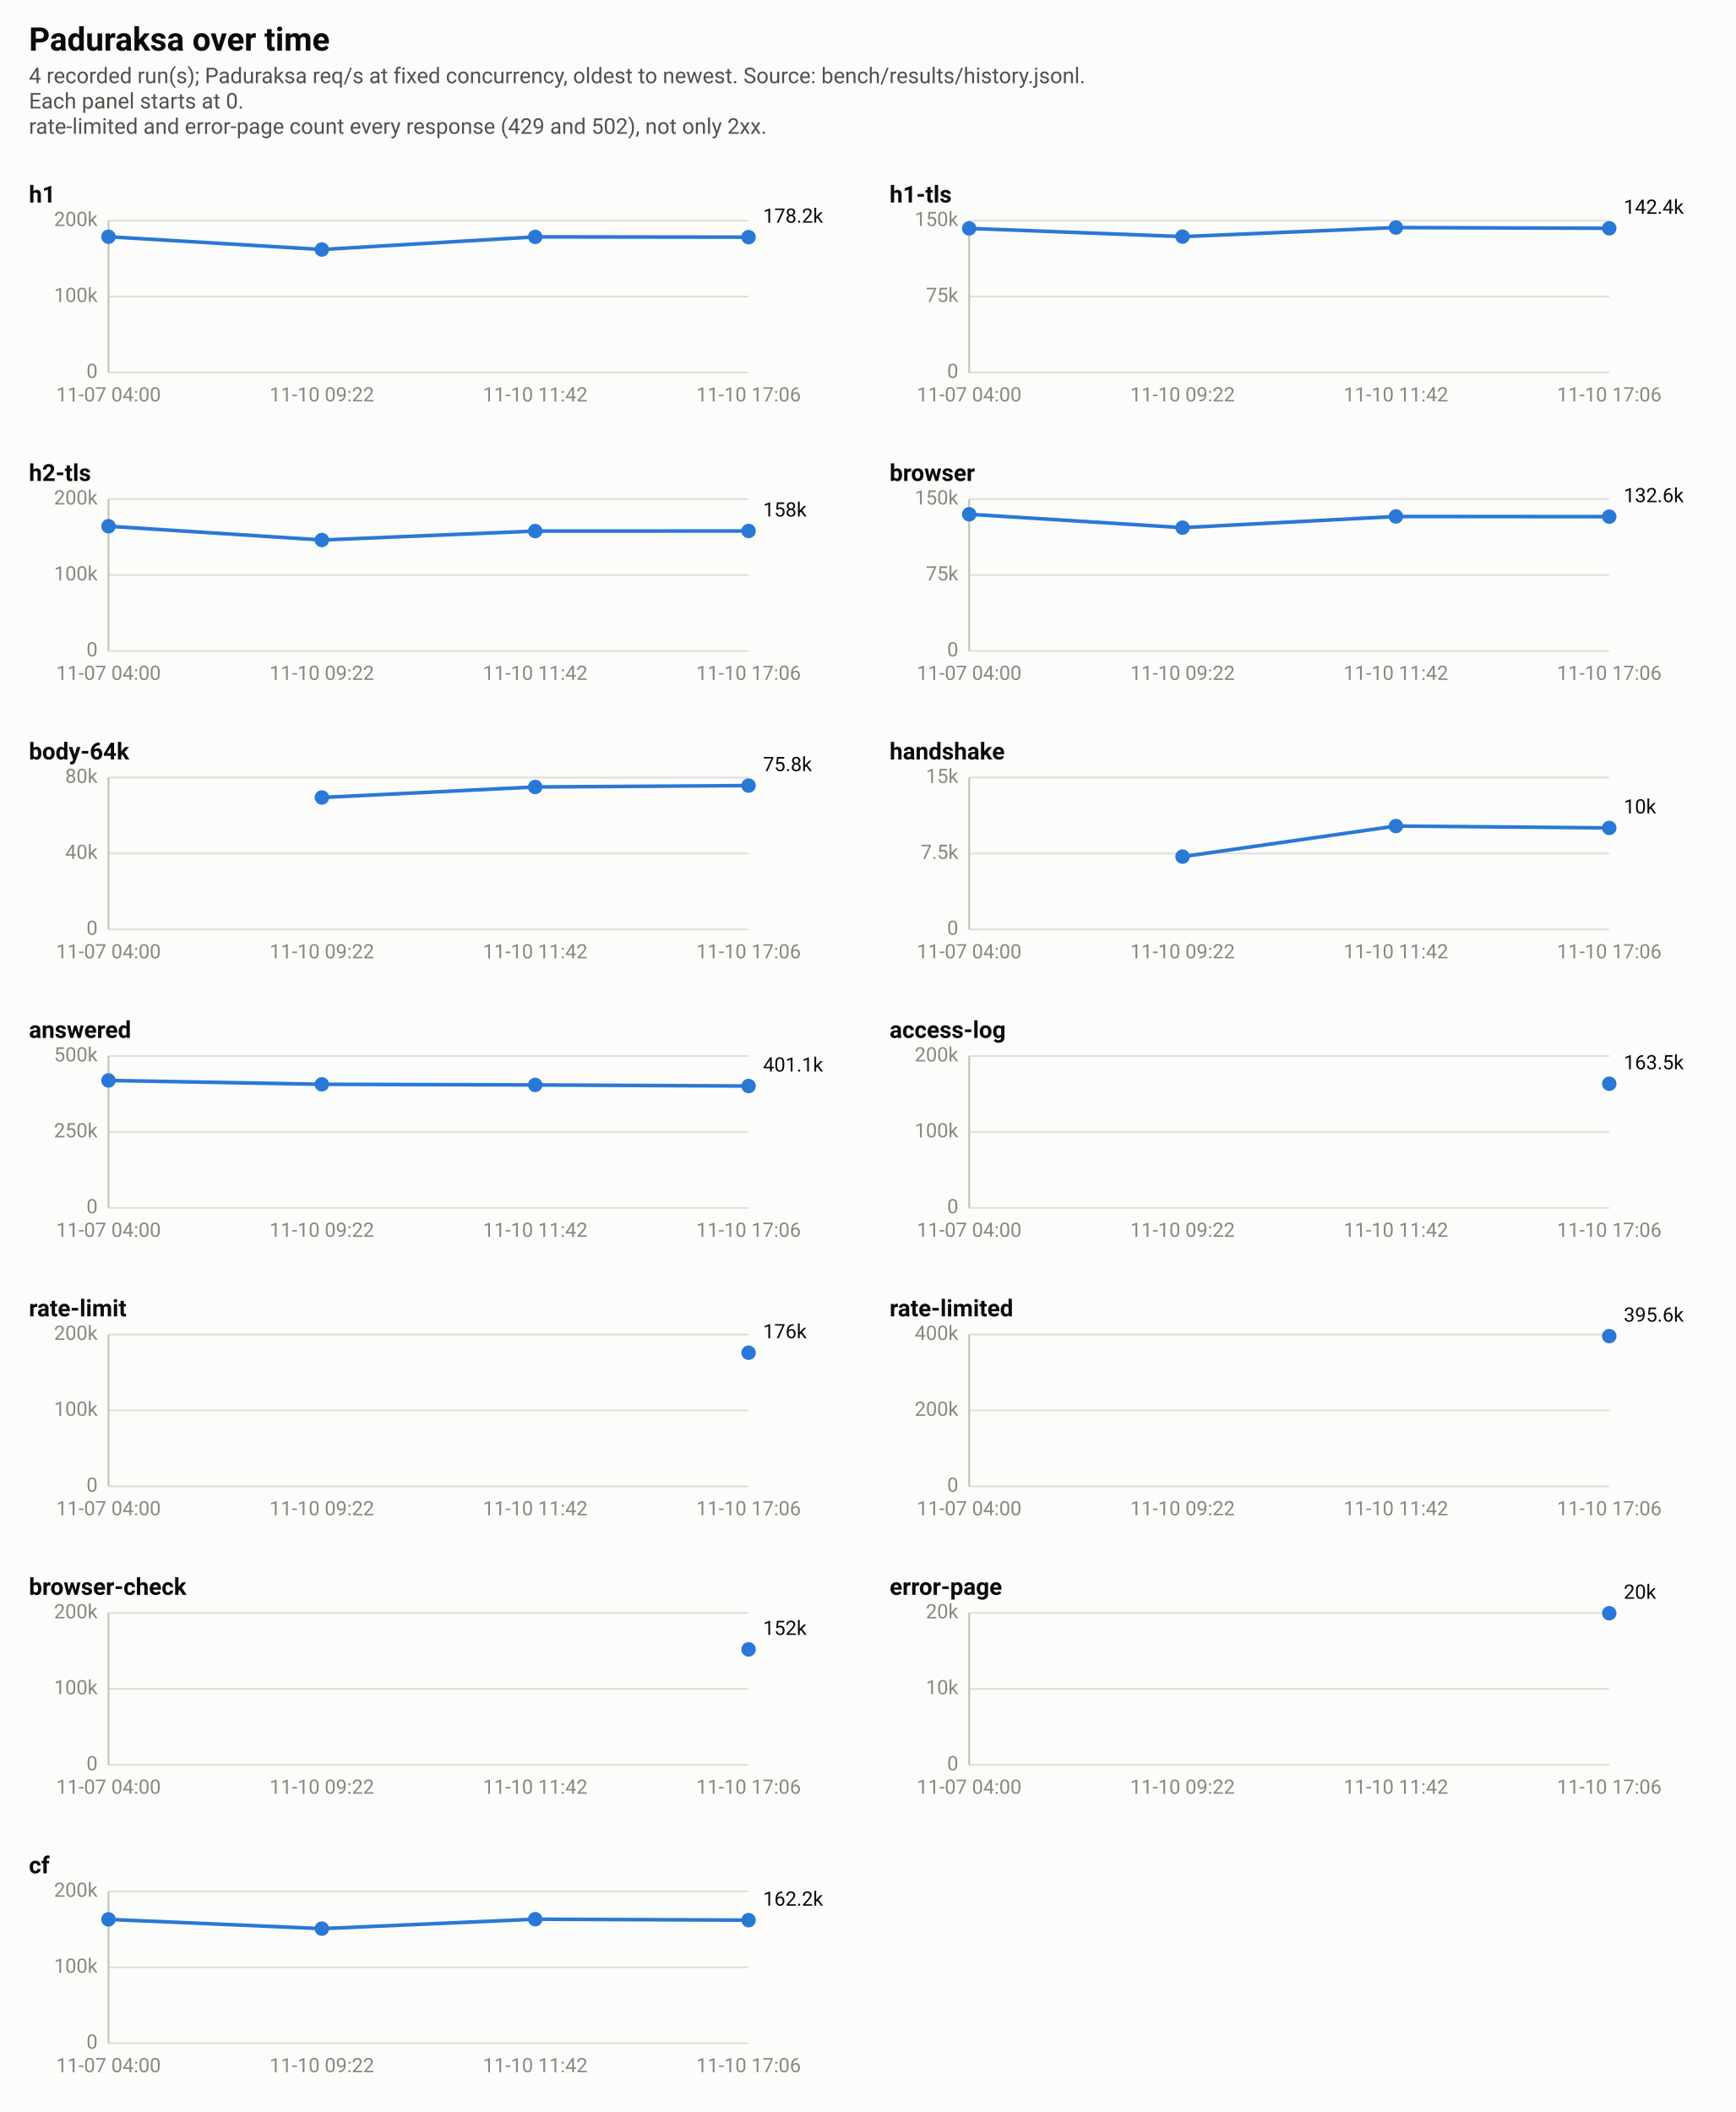
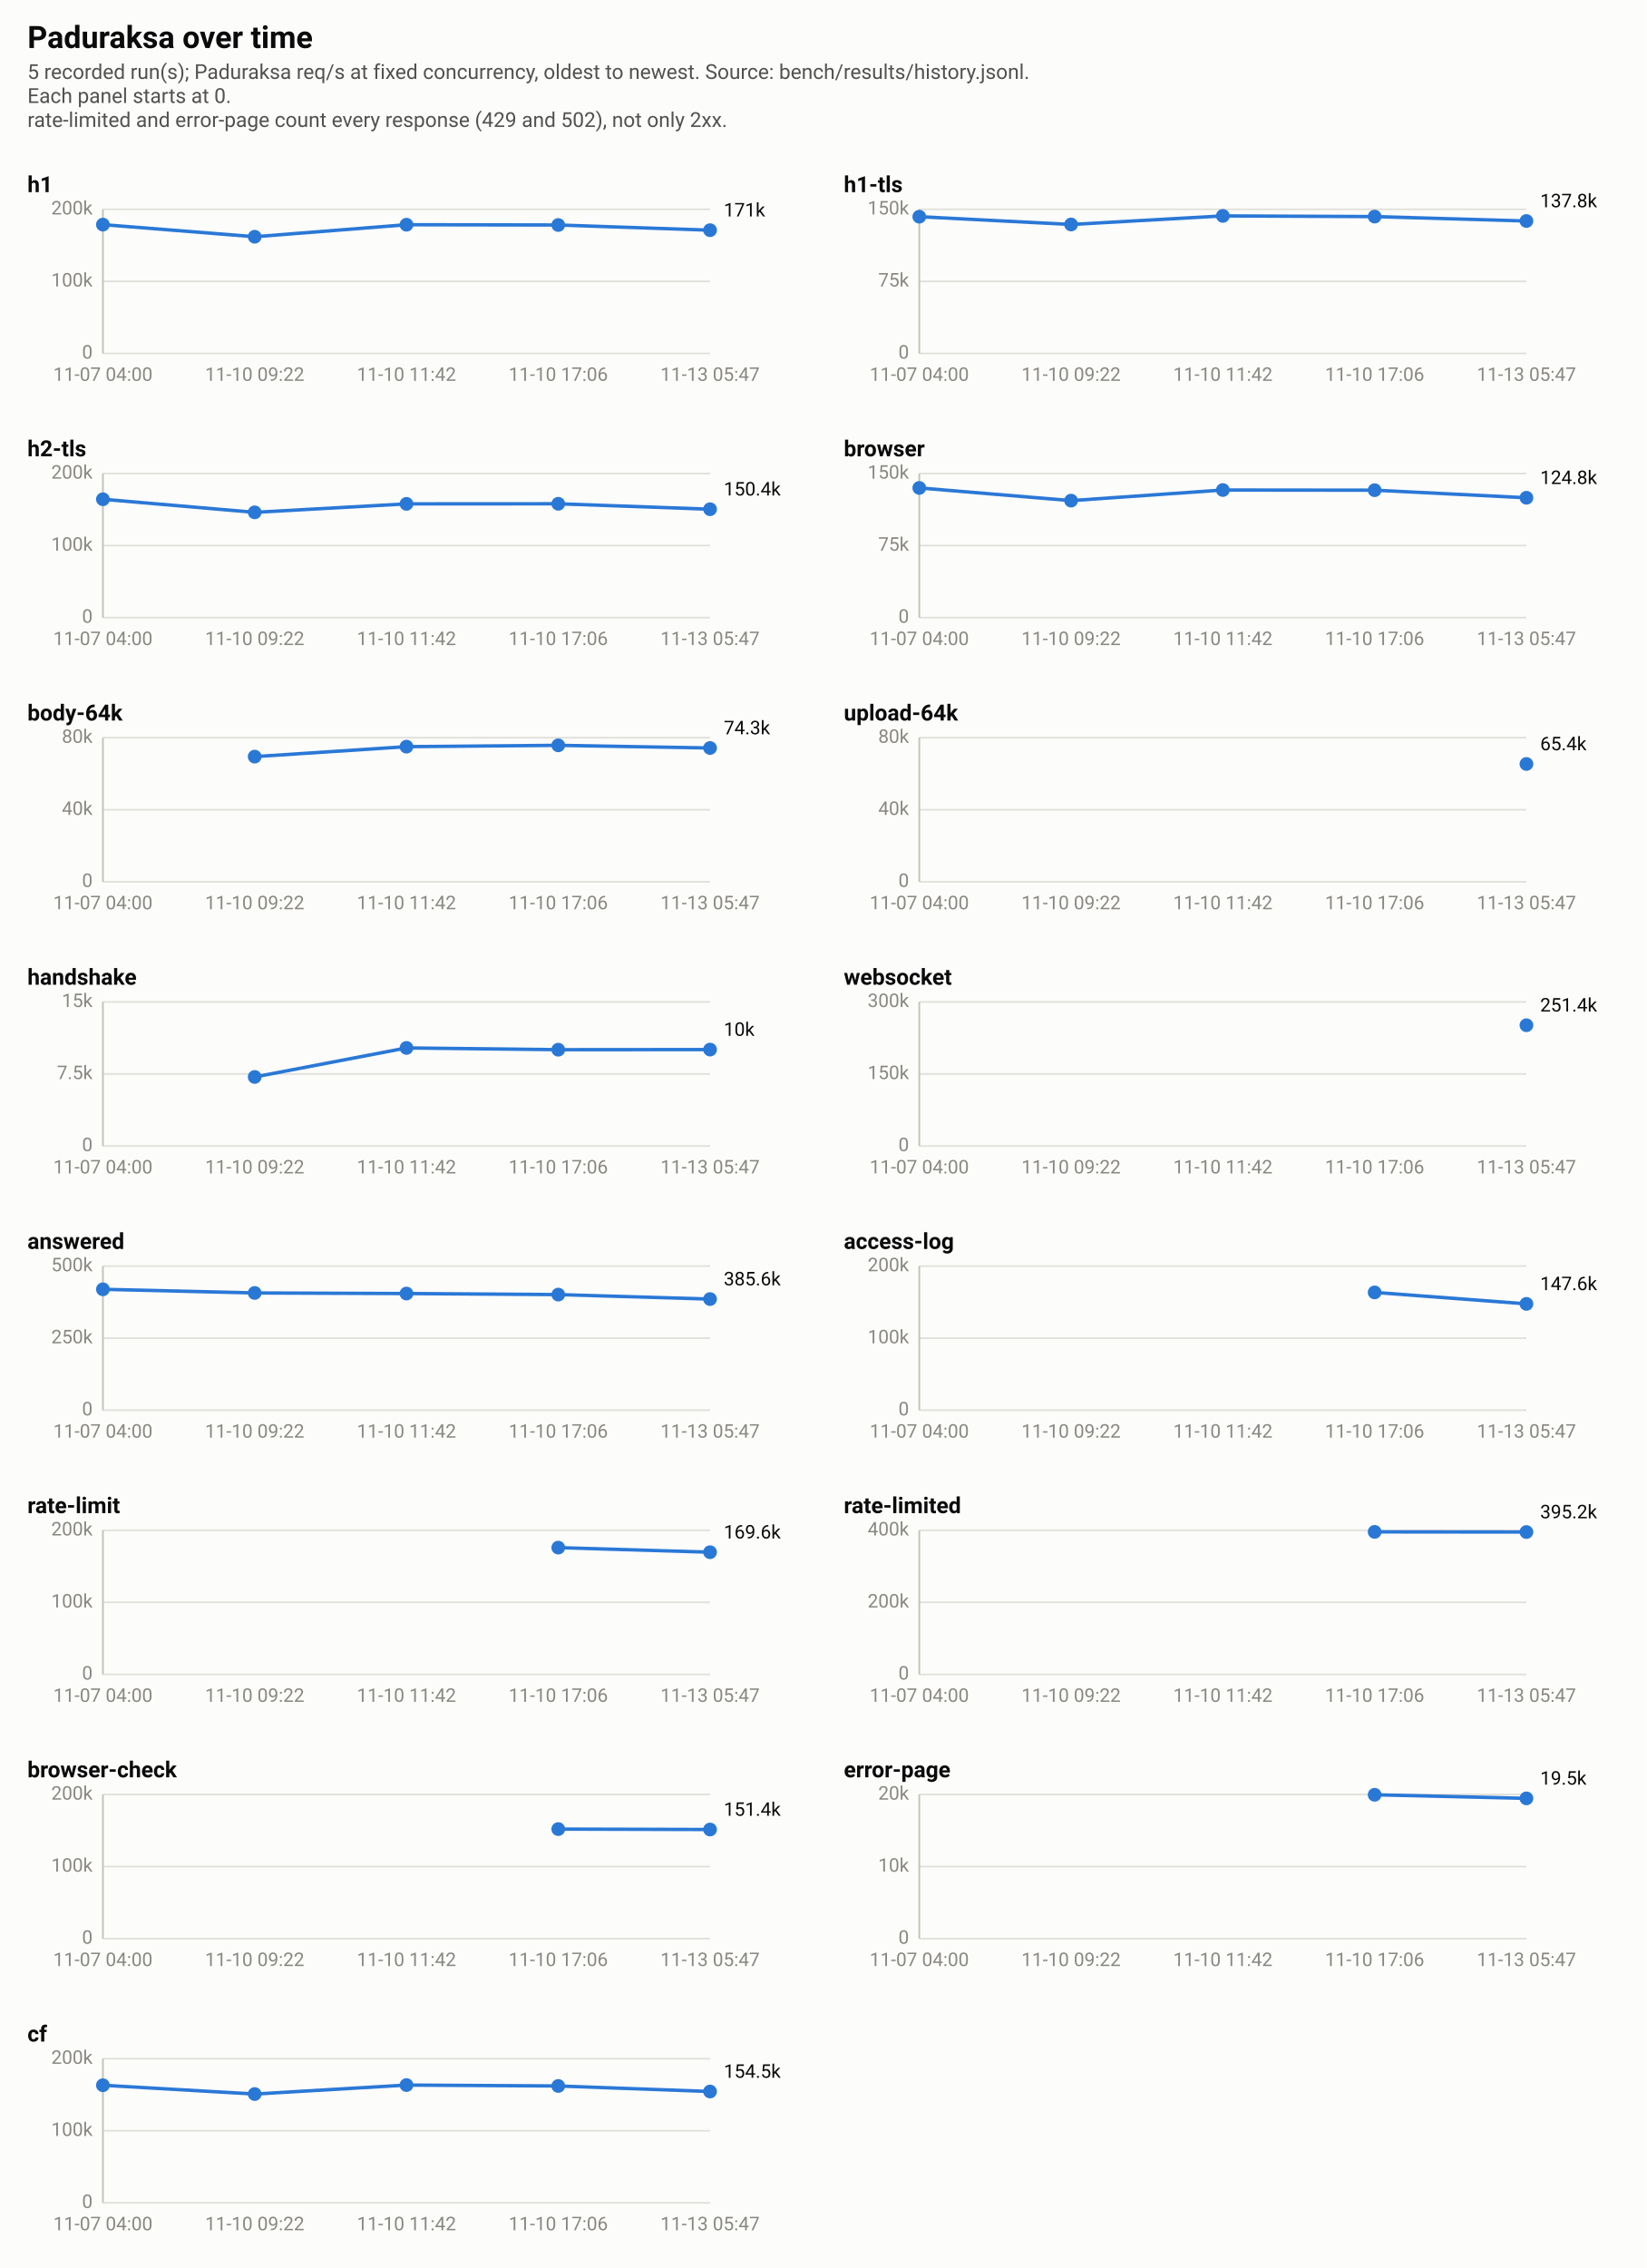
- <svg xmlns="http://www.w3.org/2000/svg" width="960" height="1168" viewBox="0 0 960 1168" role="img" aria-labelledby="chart-title chart-desc">
+ <svg xmlns="http://www.w3.org/2000/svg" width="960" height="1322" viewBox="0 0 960 1322" role="img" aria-labelledby="chart-title chart-desc">
  <style>svg{font-family:system-ui,-apple-system,"Segoe UI",Roboto,Helvetica,Arial,sans-serif}
.surface{fill:#fcfcfb}
.text{fill:#0b0b0b}
.secondary{fill:#52514e}
.axis-label{fill:#898781}
.grid{stroke:#e1e0d9;stroke-width:1}
.axis{stroke:#c3c2b7;stroke-width:1}
.bar{fill:#c3c2b7}
.bar.accent{fill:#2a78d6}
.line{fill:none;stroke:#2a78d6;stroke-width:2}
.marker{fill:#2a78d6}
.marker.other{fill:#fcfcfb;stroke:#2a78d6;stroke-width:2}
.title{font-size:18px;font-weight:600}
.subtitle{font-size:12px}
.panel-title{font-size:13px;font-weight:600}
.value{font-size:11px}
.tick{font-size:11px}
@media (prefers-color-scheme:dark){.surface{fill:#1a1a19}.text{fill:#f0efec}.secondary{fill:#c3c2b7}.grid{stroke:#2c2c2a}.axis{stroke:#383835}.bar{fill:#52514e}.bar.accent{fill:#3987e5}.line{stroke:#3987e5}.marker{fill:#3987e5}.marker.other{fill:#1a1a19;stroke:#3987e5}}
</style>
-   <rect class="surface" x="0" y="0" width="960" height="1168" />
+   <rect class="surface" x="0" y="0" width="960" height="1322" />
  <text class="text title" x="16" y="28">Paduraksa over time</text>
-   <text class="secondary subtitle" x="16" y="46">4 recorded run(s); Paduraksa req/s at fixed concurrency, oldest to newest. Source: bench/results/history.jsonl.</text>
+   <text class="secondary subtitle" x="16" y="46">5 recorded run(s); Paduraksa req/s at fixed concurrency, oldest to newest. Source: bench/results/history.jsonl.</text>
  <text class="secondary subtitle" x="16" y="60">Each panel starts at 0.</text>
  <text class="secondary subtitle" x="16" y="74">rate-limited and error-page count every response (429 and 502), not only 2xx.</text>
  <text class="text panel-title" x="16" y="112">h1</text>
  <line class="grid" x1="60" y1="206.00" x2="414" y2="206.00" />
  <text class="axis-label tick" text-anchor="end" x="54" y="209.00">0</text>
  <line class="grid" x1="60" y1="164.00" x2="414" y2="164.00" />
  <text class="axis-label tick" text-anchor="end" x="54" y="167.00">100k</text>
  <line class="grid" x1="60" y1="122.00" x2="414" y2="122.00" />
  <text class="axis-label tick" text-anchor="end" x="54" y="125.00">200k</text>
  <line class="axis" x1="60" y1="122" x2="60" y2="206" />
-   <polyline class="line" points="60.00,130.93 178.00,137.99 296.00,130.99 414.00,131.15" />
+   <polyline class="line" points="60.00,130.93 148.50,137.99 237.00,130.99 325.50,131.15 414.00,134.17" />
  <circle class="marker" cx="60.00" cy="130.93" r="4" />
-   <circle class="marker" cx="178.00" cy="137.99" r="4" />
-   <circle class="marker" cx="296.00" cy="130.99" r="4" />
-   <circle class="marker" cx="414.00" cy="131.15" r="4" />
+   <circle class="marker" cx="148.50" cy="137.99" r="4" />
+   <circle class="marker" cx="237.00" cy="130.99" r="4" />
+   <circle class="marker" cx="325.50" cy="131.15" r="4" />
+   <circle class="marker" cx="414.00" cy="134.17" r="4" />
  <text class="axis-label tick" text-anchor="middle" x="60.00" y="222">11-07 04:00</text>
-   <text class="axis-label tick" text-anchor="middle" x="178.00" y="222">11-10 09:22</text>
-   <text class="axis-label tick" text-anchor="middle" x="296.00" y="222">11-10 11:42</text>
-   <text class="axis-label tick" text-anchor="middle" x="414.00" y="222">11-10 17:06</text>
-   <text class="text value" x="422.00" y="123.15">178.2k</text>
+   <text class="axis-label tick" text-anchor="middle" x="148.50" y="222">11-10 09:22</text>
+   <text class="axis-label tick" text-anchor="middle" x="237.00" y="222">11-10 11:42</text>
+   <text class="axis-label tick" text-anchor="middle" x="325.50" y="222">11-10 17:06</text>
+   <text class="axis-label tick" text-anchor="middle" x="414.00" y="222">11-13 05:47</text>
+   <text class="text value" x="422.00" y="126.17">171k</text>
  <text class="text panel-title" x="492" y="112">h1-tls</text>
  <line class="grid" x1="536" y1="206.00" x2="890" y2="206.00" />
  <text class="axis-label tick" text-anchor="end" x="530" y="209.00">0</text>
  <line class="grid" x1="536" y1="164.00" x2="890" y2="164.00" />
  <text class="axis-label tick" text-anchor="end" x="530" y="167.00">75k</text>
  <line class="grid" x1="536" y1="122.00" x2="890" y2="122.00" />
  <text class="axis-label tick" text-anchor="end" x="530" y="125.00">150k</text>
  <line class="axis" x1="536" y1="122" x2="536" y2="206" />
-   <polyline class="line" points="536.00,126.31 654.00,130.85 772.00,125.85 890.00,126.25" />
+   <polyline class="line" points="536.00,126.31 624.50,130.85 713.00,125.85 801.50,126.25 890.00,128.82" />
  <circle class="marker" cx="536.00" cy="126.31" r="4" />
-   <circle class="marker" cx="654.00" cy="130.85" r="4" />
-   <circle class="marker" cx="772.00" cy="125.85" r="4" />
-   <circle class="marker" cx="890.00" cy="126.25" r="4" />
+   <circle class="marker" cx="624.50" cy="130.85" r="4" />
+   <circle class="marker" cx="713.00" cy="125.85" r="4" />
+   <circle class="marker" cx="801.50" cy="126.25" r="4" />
+   <circle class="marker" cx="890.00" cy="128.82" r="4" />
  <text class="axis-label tick" text-anchor="middle" x="536.00" y="222">11-07 04:00</text>
-   <text class="axis-label tick" text-anchor="middle" x="654.00" y="222">11-10 09:22</text>
-   <text class="axis-label tick" text-anchor="middle" x="772.00" y="222">11-10 11:42</text>
-   <text class="axis-label tick" text-anchor="middle" x="890.00" y="222">11-10 17:06</text>
-   <text class="text value" x="898.00" y="118.25">142.4k</text>
+   <text class="axis-label tick" text-anchor="middle" x="624.50" y="222">11-10 09:22</text>
+   <text class="axis-label tick" text-anchor="middle" x="713.00" y="222">11-10 11:42</text>
+   <text class="axis-label tick" text-anchor="middle" x="801.50" y="222">11-10 17:06</text>
+   <text class="axis-label tick" text-anchor="middle" x="890.00" y="222">11-13 05:47</text>
+   <text class="text value" x="898.00" y="120.82">137.8k</text>
  <text class="text panel-title" x="16" y="266">h2-tls</text>
  <line class="grid" x1="60" y1="360.00" x2="414" y2="360.00" />
  <text class="axis-label tick" text-anchor="end" x="54" y="363.00">0</text>
  <line class="grid" x1="60" y1="318.00" x2="414" y2="318.00" />
  <text class="axis-label tick" text-anchor="end" x="54" y="321.00">100k</text>
  <line class="grid" x1="60" y1="276.00" x2="414" y2="276.00" />
  <text class="axis-label tick" text-anchor="end" x="54" y="279.00">200k</text>
  <line class="axis" x1="60" y1="276" x2="60" y2="360" />
-   <polyline class="line" points="60.00,291.02 178.00,298.64 296.00,293.70 414.00,293.65" />
+   <polyline class="line" points="60.00,291.02 148.50,298.64 237.00,293.70 325.50,293.65 414.00,296.82" />
  <circle class="marker" cx="60.00" cy="291.02" r="4" />
-   <circle class="marker" cx="178.00" cy="298.64" r="4" />
-   <circle class="marker" cx="296.00" cy="293.70" r="4" />
-   <circle class="marker" cx="414.00" cy="293.65" r="4" />
+   <circle class="marker" cx="148.50" cy="298.64" r="4" />
+   <circle class="marker" cx="237.00" cy="293.70" r="4" />
+   <circle class="marker" cx="325.50" cy="293.65" r="4" />
+   <circle class="marker" cx="414.00" cy="296.82" r="4" />
  <text class="axis-label tick" text-anchor="middle" x="60.00" y="376">11-07 04:00</text>
-   <text class="axis-label tick" text-anchor="middle" x="178.00" y="376">11-10 09:22</text>
-   <text class="axis-label tick" text-anchor="middle" x="296.00" y="376">11-10 11:42</text>
-   <text class="axis-label tick" text-anchor="middle" x="414.00" y="376">11-10 17:06</text>
-   <text class="text value" x="422.00" y="285.65">158k</text>
+   <text class="axis-label tick" text-anchor="middle" x="148.50" y="376">11-10 09:22</text>
+   <text class="axis-label tick" text-anchor="middle" x="237.00" y="376">11-10 11:42</text>
+   <text class="axis-label tick" text-anchor="middle" x="325.50" y="376">11-10 17:06</text>
+   <text class="axis-label tick" text-anchor="middle" x="414.00" y="376">11-13 05:47</text>
+   <text class="text value" x="422.00" y="288.82">150.4k</text>
  <text class="text panel-title" x="492" y="266">browser</text>
  <line class="grid" x1="536" y1="360.00" x2="890" y2="360.00" />
  <text class="axis-label tick" text-anchor="end" x="530" y="363.00">0</text>
  <line class="grid" x1="536" y1="318.00" x2="890" y2="318.00" />
  <text class="axis-label tick" text-anchor="end" x="530" y="321.00">75k</text>
  <line class="grid" x1="536" y1="276.00" x2="890" y2="276.00" />
  <text class="axis-label tick" text-anchor="end" x="530" y="279.00">150k</text>
  <line class="axis" x1="536" y1="276" x2="536" y2="360" />
-   <polyline class="line" points="536.00,284.41 654.00,291.81 772.00,285.63 890.00,285.73" />
+   <polyline class="line" points="536.00,284.41 624.50,291.81 713.00,285.63 801.50,285.73 890.00,290.14" />
  <circle class="marker" cx="536.00" cy="284.41" r="4" />
-   <circle class="marker" cx="654.00" cy="291.81" r="4" />
-   <circle class="marker" cx="772.00" cy="285.63" r="4" />
-   <circle class="marker" cx="890.00" cy="285.73" r="4" />
+   <circle class="marker" cx="624.50" cy="291.81" r="4" />
+   <circle class="marker" cx="713.00" cy="285.63" r="4" />
+   <circle class="marker" cx="801.50" cy="285.73" r="4" />
+   <circle class="marker" cx="890.00" cy="290.14" r="4" />
  <text class="axis-label tick" text-anchor="middle" x="536.00" y="376">11-07 04:00</text>
-   <text class="axis-label tick" text-anchor="middle" x="654.00" y="376">11-10 09:22</text>
-   <text class="axis-label tick" text-anchor="middle" x="772.00" y="376">11-10 11:42</text>
-   <text class="axis-label tick" text-anchor="middle" x="890.00" y="376">11-10 17:06</text>
-   <text class="text value" x="898.00" y="277.73">132.6k</text>
+   <text class="axis-label tick" text-anchor="middle" x="624.50" y="376">11-10 09:22</text>
+   <text class="axis-label tick" text-anchor="middle" x="713.00" y="376">11-10 11:42</text>
+   <text class="axis-label tick" text-anchor="middle" x="801.50" y="376">11-10 17:06</text>
+   <text class="axis-label tick" text-anchor="middle" x="890.00" y="376">11-13 05:47</text>
+   <text class="text value" x="898.00" y="282.14">124.8k</text>
  <text class="text panel-title" x="16" y="420">body-64k</text>
  <line class="grid" x1="60" y1="514.00" x2="414" y2="514.00" />
  <text class="axis-label tick" text-anchor="end" x="54" y="517.00">0</text>
  <line class="grid" x1="60" y1="472.00" x2="414" y2="472.00" />
  <text class="axis-label tick" text-anchor="end" x="54" y="475.00">40k</text>
  <line class="grid" x1="60" y1="430.00" x2="414" y2="430.00" />
  <text class="axis-label tick" text-anchor="end" x="54" y="433.00">80k</text>
  <line class="axis" x1="60" y1="430" x2="60" y2="514" />
-   <polyline class="line" points="178.00,441.03 296.00,435.22 414.00,434.45" />
-   <circle class="marker" cx="178.00" cy="441.03" r="4" />
-   <circle class="marker" cx="296.00" cy="435.22" r="4" />
-   <circle class="marker" cx="414.00" cy="434.45" r="4" />
+   <polyline class="line" points="148.50,441.03 237.00,435.22 325.50,434.45 414.00,436.00" />
+   <circle class="marker" cx="148.50" cy="441.03" r="4" />
+   <circle class="marker" cx="237.00" cy="435.22" r="4" />
+   <circle class="marker" cx="325.50" cy="434.45" r="4" />
+   <circle class="marker" cx="414.00" cy="436.00" r="4" />
  <text class="axis-label tick" text-anchor="middle" x="60.00" y="530">11-07 04:00</text>
-   <text class="axis-label tick" text-anchor="middle" x="178.00" y="530">11-10 09:22</text>
-   <text class="axis-label tick" text-anchor="middle" x="296.00" y="530">11-10 11:42</text>
-   <text class="axis-label tick" text-anchor="middle" x="414.00" y="530">11-10 17:06</text>
-   <text class="text value" x="422.00" y="426.45">75.8k</text>
-   <text class="text panel-title" x="492" y="420">handshake</text>
+   <text class="axis-label tick" text-anchor="middle" x="148.50" y="530">11-10 09:22</text>
+   <text class="axis-label tick" text-anchor="middle" x="237.00" y="530">11-10 11:42</text>
+   <text class="axis-label tick" text-anchor="middle" x="325.50" y="530">11-10 17:06</text>
+   <text class="axis-label tick" text-anchor="middle" x="414.00" y="530">11-13 05:47</text>
+   <text class="text value" x="422.00" y="428.00">74.3k</text>
+   <text class="text panel-title" x="492" y="420">upload-64k</text>
  <line class="grid" x1="536" y1="514.00" x2="890" y2="514.00" />
  <text class="axis-label tick" text-anchor="end" x="530" y="517.00">0</text>
  <line class="grid" x1="536" y1="472.00" x2="890" y2="472.00" />
-   <text class="axis-label tick" text-anchor="end" x="530" y="475.00">7.5k</text>
+   <text class="axis-label tick" text-anchor="end" x="530" y="475.00">40k</text>
  <line class="grid" x1="536" y1="430.00" x2="890" y2="430.00" />
-   <text class="axis-label tick" text-anchor="end" x="530" y="433.00">15k</text>
+   <text class="axis-label tick" text-anchor="end" x="530" y="433.00">80k</text>
  <line class="axis" x1="536" y1="430" x2="536" y2="514" />
-   <polyline class="line" points="654.00,473.75 772.00,456.83 890.00,457.86" />
-   <circle class="marker" cx="654.00" cy="473.75" r="4" />
-   <circle class="marker" cx="772.00" cy="456.83" r="4" />
-   <circle class="marker" cx="890.00" cy="457.86" r="4" />
+   <circle class="marker" cx="890.00" cy="445.31" r="4" />
  <text class="axis-label tick" text-anchor="middle" x="536.00" y="530">11-07 04:00</text>
-   <text class="axis-label tick" text-anchor="middle" x="654.00" y="530">11-10 09:22</text>
-   <text class="axis-label tick" text-anchor="middle" x="772.00" y="530">11-10 11:42</text>
-   <text class="axis-label tick" text-anchor="middle" x="890.00" y="530">11-10 17:06</text>
-   <text class="text value" x="898.00" y="449.86">10k</text>
-   <text class="text panel-title" x="16" y="574">answered</text>
+   <text class="axis-label tick" text-anchor="middle" x="624.50" y="530">11-10 09:22</text>
+   <text class="axis-label tick" text-anchor="middle" x="713.00" y="530">11-10 11:42</text>
+   <text class="axis-label tick" text-anchor="middle" x="801.50" y="530">11-10 17:06</text>
+   <text class="axis-label tick" text-anchor="middle" x="890.00" y="530">11-13 05:47</text>
+   <text class="text value" x="898.00" y="437.31">65.4k</text>
+   <text class="text panel-title" x="16" y="574">handshake</text>
  <line class="grid" x1="60" y1="668.00" x2="414" y2="668.00" />
  <text class="axis-label tick" text-anchor="end" x="54" y="671.00">0</text>
  <line class="grid" x1="60" y1="626.00" x2="414" y2="626.00" />
-   <text class="axis-label tick" text-anchor="end" x="54" y="629.00">250k</text>
+   <text class="axis-label tick" text-anchor="end" x="54" y="629.00">7.5k</text>
  <line class="grid" x1="60" y1="584.00" x2="414" y2="584.00" />
-   <text class="axis-label tick" text-anchor="end" x="54" y="587.00">500k</text>
+   <text class="axis-label tick" text-anchor="end" x="54" y="587.00">15k</text>
  <line class="axis" x1="60" y1="584" x2="60" y2="668" />
-   <polyline class="line" points="60.00,597.53 178.00,599.65 296.00,600.00 414.00,600.61" />
-   <circle class="marker" cx="60.00" cy="597.53" r="4" />
-   <circle class="marker" cx="178.00" cy="599.65" r="4" />
-   <circle class="marker" cx="296.00" cy="600.00" r="4" />
-   <circle class="marker" cx="414.00" cy="600.61" r="4" />
+   <polyline class="line" points="148.50,627.75 237.00,610.83 325.50,611.86 414.00,611.79" />
+   <circle class="marker" cx="148.50" cy="627.75" r="4" />
+   <circle class="marker" cx="237.00" cy="610.83" r="4" />
+   <circle class="marker" cx="325.50" cy="611.86" r="4" />
+   <circle class="marker" cx="414.00" cy="611.79" r="4" />
  <text class="axis-label tick" text-anchor="middle" x="60.00" y="684">11-07 04:00</text>
-   <text class="axis-label tick" text-anchor="middle" x="178.00" y="684">11-10 09:22</text>
-   <text class="axis-label tick" text-anchor="middle" x="296.00" y="684">11-10 11:42</text>
-   <text class="axis-label tick" text-anchor="middle" x="414.00" y="684">11-10 17:06</text>
-   <text class="text value" x="422.00" y="592.61">401.1k</text>
-   <text class="text panel-title" x="492" y="574">access-log</text>
+   <text class="axis-label tick" text-anchor="middle" x="148.50" y="684">11-10 09:22</text>
+   <text class="axis-label tick" text-anchor="middle" x="237.00" y="684">11-10 11:42</text>
+   <text class="axis-label tick" text-anchor="middle" x="325.50" y="684">11-10 17:06</text>
+   <text class="axis-label tick" text-anchor="middle" x="414.00" y="684">11-13 05:47</text>
+   <text class="text value" x="422.00" y="603.79">10k</text>
+   <text class="text panel-title" x="492" y="574">websocket</text>
  <line class="grid" x1="536" y1="668.00" x2="890" y2="668.00" />
  <text class="axis-label tick" text-anchor="end" x="530" y="671.00">0</text>
  <line class="grid" x1="536" y1="626.00" x2="890" y2="626.00" />
-   <text class="axis-label tick" text-anchor="end" x="530" y="629.00">100k</text>
+   <text class="axis-label tick" text-anchor="end" x="530" y="629.00">150k</text>
  <line class="grid" x1="536" y1="584.00" x2="890" y2="584.00" />
-   <text class="axis-label tick" text-anchor="end" x="530" y="587.00">200k</text>
+   <text class="axis-label tick" text-anchor="end" x="530" y="587.00">300k</text>
  <line class="axis" x1="536" y1="584" x2="536" y2="668" />
-   <circle class="marker" cx="890.00" cy="599.34" r="4" />
+   <circle class="marker" cx="890.00" cy="597.60" r="4" />
  <text class="axis-label tick" text-anchor="middle" x="536.00" y="684">11-07 04:00</text>
-   <text class="axis-label tick" text-anchor="middle" x="654.00" y="684">11-10 09:22</text>
-   <text class="axis-label tick" text-anchor="middle" x="772.00" y="684">11-10 11:42</text>
-   <text class="axis-label tick" text-anchor="middle" x="890.00" y="684">11-10 17:06</text>
-   <text class="text value" x="898.00" y="591.34">163.5k</text>
-   <text class="text panel-title" x="16" y="728">rate-limit</text>
+   <text class="axis-label tick" text-anchor="middle" x="624.50" y="684">11-10 09:22</text>
+   <text class="axis-label tick" text-anchor="middle" x="713.00" y="684">11-10 11:42</text>
+   <text class="axis-label tick" text-anchor="middle" x="801.50" y="684">11-10 17:06</text>
+   <text class="axis-label tick" text-anchor="middle" x="890.00" y="684">11-13 05:47</text>
+   <text class="text value" x="898.00" y="589.60">251.4k</text>
+   <text class="text panel-title" x="16" y="728">answered</text>
  <line class="grid" x1="60" y1="822.00" x2="414" y2="822.00" />
  <text class="axis-label tick" text-anchor="end" x="54" y="825.00">0</text>
  <line class="grid" x1="60" y1="780.00" x2="414" y2="780.00" />
-   <text class="axis-label tick" text-anchor="end" x="54" y="783.00">100k</text>
+   <text class="axis-label tick" text-anchor="end" x="54" y="783.00">250k</text>
  <line class="grid" x1="60" y1="738.00" x2="414" y2="738.00" />
-   <text class="axis-label tick" text-anchor="end" x="54" y="741.00">200k</text>
+   <text class="axis-label tick" text-anchor="end" x="54" y="741.00">500k</text>
  <line class="axis" x1="60" y1="738" x2="60" y2="822" />
-   <circle class="marker" cx="414.00" cy="748.10" r="4" />
+   <polyline class="line" points="60.00,751.53 148.50,753.65 237.00,754.00 325.50,754.61 414.00,757.22" />
+   <circle class="marker" cx="60.00" cy="751.53" r="4" />
+   <circle class="marker" cx="148.50" cy="753.65" r="4" />
+   <circle class="marker" cx="237.00" cy="754.00" r="4" />
+   <circle class="marker" cx="325.50" cy="754.61" r="4" />
+   <circle class="marker" cx="414.00" cy="757.22" r="4" />
  <text class="axis-label tick" text-anchor="middle" x="60.00" y="838">11-07 04:00</text>
-   <text class="axis-label tick" text-anchor="middle" x="178.00" y="838">11-10 09:22</text>
-   <text class="axis-label tick" text-anchor="middle" x="296.00" y="838">11-10 11:42</text>
-   <text class="axis-label tick" text-anchor="middle" x="414.00" y="838">11-10 17:06</text>
-   <text class="text value" x="422.00" y="740.10">176k</text>
-   <text class="text panel-title" x="492" y="728">rate-limited</text>
+   <text class="axis-label tick" text-anchor="middle" x="148.50" y="838">11-10 09:22</text>
+   <text class="axis-label tick" text-anchor="middle" x="237.00" y="838">11-10 11:42</text>
+   <text class="axis-label tick" text-anchor="middle" x="325.50" y="838">11-10 17:06</text>
+   <text class="axis-label tick" text-anchor="middle" x="414.00" y="838">11-13 05:47</text>
+   <text class="text value" x="422.00" y="749.22">385.6k</text>
+   <text class="text panel-title" x="492" y="728">access-log</text>
  <line class="grid" x1="536" y1="822.00" x2="890" y2="822.00" />
  <text class="axis-label tick" text-anchor="end" x="530" y="825.00">0</text>
  <line class="grid" x1="536" y1="780.00" x2="890" y2="780.00" />
-   <text class="axis-label tick" text-anchor="end" x="530" y="783.00">200k</text>
+   <text class="axis-label tick" text-anchor="end" x="530" y="783.00">100k</text>
  <line class="grid" x1="536" y1="738.00" x2="890" y2="738.00" />
-   <text class="axis-label tick" text-anchor="end" x="530" y="741.00">400k</text>
+   <text class="axis-label tick" text-anchor="end" x="530" y="741.00">200k</text>
  <line class="axis" x1="536" y1="738" x2="536" y2="822" />
-   <circle class="marker" cx="890.00" cy="738.92" r="4" />
+   <polyline class="line" points="801.50,753.34 890.00,760.02" />
+   <circle class="marker" cx="801.50" cy="753.34" r="4" />
+   <circle class="marker" cx="890.00" cy="760.02" r="4" />
  <text class="axis-label tick" text-anchor="middle" x="536.00" y="838">11-07 04:00</text>
-   <text class="axis-label tick" text-anchor="middle" x="654.00" y="838">11-10 09:22</text>
-   <text class="axis-label tick" text-anchor="middle" x="772.00" y="838">11-10 11:42</text>
-   <text class="axis-label tick" text-anchor="middle" x="890.00" y="838">11-10 17:06</text>
-   <text class="text value" x="898.00" y="730.92">395.6k</text>
-   <text class="text panel-title" x="16" y="882">browser-check</text>
+   <text class="axis-label tick" text-anchor="middle" x="624.50" y="838">11-10 09:22</text>
+   <text class="axis-label tick" text-anchor="middle" x="713.00" y="838">11-10 11:42</text>
+   <text class="axis-label tick" text-anchor="middle" x="801.50" y="838">11-10 17:06</text>
+   <text class="axis-label tick" text-anchor="middle" x="890.00" y="838">11-13 05:47</text>
+   <text class="text value" x="898.00" y="752.02">147.6k</text>
+   <text class="text panel-title" x="16" y="882">rate-limit</text>
  <line class="grid" x1="60" y1="976.00" x2="414" y2="976.00" />
  <text class="axis-label tick" text-anchor="end" x="54" y="979.00">0</text>
  <line class="grid" x1="60" y1="934.00" x2="414" y2="934.00" />
  <text class="axis-label tick" text-anchor="end" x="54" y="937.00">100k</text>
  <line class="grid" x1="60" y1="892.00" x2="414" y2="892.00" />
  <text class="axis-label tick" text-anchor="end" x="54" y="895.00">200k</text>
  <line class="axis" x1="60" y1="892" x2="60" y2="976" />
-   <circle class="marker" cx="414.00" cy="912.16" r="4" />
+   <polyline class="line" points="325.50,902.10 414.00,904.77" />
+   <circle class="marker" cx="325.50" cy="902.10" r="4" />
+   <circle class="marker" cx="414.00" cy="904.77" r="4" />
  <text class="axis-label tick" text-anchor="middle" x="60.00" y="992">11-07 04:00</text>
-   <text class="axis-label tick" text-anchor="middle" x="178.00" y="992">11-10 09:22</text>
-   <text class="axis-label tick" text-anchor="middle" x="296.00" y="992">11-10 11:42</text>
-   <text class="axis-label tick" text-anchor="middle" x="414.00" y="992">11-10 17:06</text>
-   <text class="text value" x="422.00" y="904.16">152k</text>
-   <text class="text panel-title" x="492" y="882">error-page</text>
+   <text class="axis-label tick" text-anchor="middle" x="148.50" y="992">11-10 09:22</text>
+   <text class="axis-label tick" text-anchor="middle" x="237.00" y="992">11-10 11:42</text>
+   <text class="axis-label tick" text-anchor="middle" x="325.50" y="992">11-10 17:06</text>
+   <text class="axis-label tick" text-anchor="middle" x="414.00" y="992">11-13 05:47</text>
+   <text class="text value" x="422.00" y="896.77">169.6k</text>
+   <text class="text panel-title" x="492" y="882">rate-limited</text>
  <line class="grid" x1="536" y1="976.00" x2="890" y2="976.00" />
  <text class="axis-label tick" text-anchor="end" x="530" y="979.00">0</text>
  <line class="grid" x1="536" y1="934.00" x2="890" y2="934.00" />
-   <text class="axis-label tick" text-anchor="end" x="530" y="937.00">10k</text>
+   <text class="axis-label tick" text-anchor="end" x="530" y="937.00">200k</text>
  <line class="grid" x1="536" y1="892.00" x2="890" y2="892.00" />
-   <text class="axis-label tick" text-anchor="end" x="530" y="895.00">20k</text>
+   <text class="axis-label tick" text-anchor="end" x="530" y="895.00">400k</text>
  <line class="axis" x1="536" y1="892" x2="536" y2="976" />
-   <circle class="marker" cx="890.00" cy="892.16" r="4" />
+   <polyline class="line" points="801.50,892.92 890.00,893.01" />
+   <circle class="marker" cx="801.50" cy="892.92" r="4" />
+   <circle class="marker" cx="890.00" cy="893.01" r="4" />
  <text class="axis-label tick" text-anchor="middle" x="536.00" y="992">11-07 04:00</text>
-   <text class="axis-label tick" text-anchor="middle" x="654.00" y="992">11-10 09:22</text>
-   <text class="axis-label tick" text-anchor="middle" x="772.00" y="992">11-10 11:42</text>
-   <text class="axis-label tick" text-anchor="middle" x="890.00" y="992">11-10 17:06</text>
-   <text class="text value" x="898.00" y="884.16">20k</text>
-   <text class="text panel-title" x="16" y="1036">cf</text>
+   <text class="axis-label tick" text-anchor="middle" x="624.50" y="992">11-10 09:22</text>
+   <text class="axis-label tick" text-anchor="middle" x="713.00" y="992">11-10 11:42</text>
+   <text class="axis-label tick" text-anchor="middle" x="801.50" y="992">11-10 17:06</text>
+   <text class="axis-label tick" text-anchor="middle" x="890.00" y="992">11-13 05:47</text>
+   <text class="text value" x="898.00" y="885.01">395.2k</text>
+   <text class="text panel-title" x="16" y="1036">browser-check</text>
  <line class="grid" x1="60" y1="1130.00" x2="414" y2="1130.00" />
  <text class="axis-label tick" text-anchor="end" x="54" y="1133.00">0</text>
  <line class="grid" x1="60" y1="1088.00" x2="414" y2="1088.00" />
  <text class="axis-label tick" text-anchor="end" x="54" y="1091.00">100k</text>
  <line class="grid" x1="60" y1="1046.00" x2="414" y2="1046.00" />
  <text class="axis-label tick" text-anchor="end" x="54" y="1049.00">200k</text>
  <line class="axis" x1="60" y1="1046" x2="60" y2="1130" />
-   <polyline class="line" points="60.00,1061.47 178.00,1066.60 296.00,1061.37 414.00,1061.90" />
-   <circle class="marker" cx="60.00" cy="1061.47" r="4" />
-   <circle class="marker" cx="178.00" cy="1066.60" r="4" />
-   <circle class="marker" cx="296.00" cy="1061.37" r="4" />
-   <circle class="marker" cx="414.00" cy="1061.90" r="4" />
+   <polyline class="line" points="325.50,1066.16 414.00,1066.41" />
+   <circle class="marker" cx="325.50" cy="1066.16" r="4" />
+   <circle class="marker" cx="414.00" cy="1066.41" r="4" />
  <text class="axis-label tick" text-anchor="middle" x="60.00" y="1146">11-07 04:00</text>
-   <text class="axis-label tick" text-anchor="middle" x="178.00" y="1146">11-10 09:22</text>
-   <text class="axis-label tick" text-anchor="middle" x="296.00" y="1146">11-10 11:42</text>
-   <text class="axis-label tick" text-anchor="middle" x="414.00" y="1146">11-10 17:06</text>
-   <text class="text value" x="422.00" y="1053.90">162.2k</text>
+   <text class="axis-label tick" text-anchor="middle" x="148.50" y="1146">11-10 09:22</text>
+   <text class="axis-label tick" text-anchor="middle" x="237.00" y="1146">11-10 11:42</text>
+   <text class="axis-label tick" text-anchor="middle" x="325.50" y="1146">11-10 17:06</text>
+   <text class="axis-label tick" text-anchor="middle" x="414.00" y="1146">11-13 05:47</text>
+   <text class="text value" x="422.00" y="1058.41">151.4k</text>
+   <text class="text panel-title" x="492" y="1036">error-page</text>
+   <line class="grid" x1="536" y1="1130.00" x2="890" y2="1130.00" />
+   <text class="axis-label tick" text-anchor="end" x="530" y="1133.00">0</text>
+   <line class="grid" x1="536" y1="1088.00" x2="890" y2="1088.00" />
+   <text class="axis-label tick" text-anchor="end" x="530" y="1091.00">10k</text>
+   <line class="grid" x1="536" y1="1046.00" x2="890" y2="1046.00" />
+   <text class="axis-label tick" text-anchor="end" x="530" y="1049.00">20k</text>
+   <line class="axis" x1="536" y1="1046" x2="536" y2="1130" />
+   <polyline class="line" points="801.50,1046.16 890.00,1048.26" />
+   <circle class="marker" cx="801.50" cy="1046.16" r="4" />
+   <circle class="marker" cx="890.00" cy="1048.26" r="4" />
+   <text class="axis-label tick" text-anchor="middle" x="536.00" y="1146">11-07 04:00</text>
+   <text class="axis-label tick" text-anchor="middle" x="624.50" y="1146">11-10 09:22</text>
+   <text class="axis-label tick" text-anchor="middle" x="713.00" y="1146">11-10 11:42</text>
+   <text class="axis-label tick" text-anchor="middle" x="801.50" y="1146">11-10 17:06</text>
+   <text class="axis-label tick" text-anchor="middle" x="890.00" y="1146">11-13 05:47</text>
+   <text class="text value" x="898.00" y="1040.26">19.5k</text>
+   <text class="text panel-title" x="16" y="1190">cf</text>
+   <line class="grid" x1="60" y1="1284.00" x2="414" y2="1284.00" />
+   <text class="axis-label tick" text-anchor="end" x="54" y="1287.00">0</text>
+   <line class="grid" x1="60" y1="1242.00" x2="414" y2="1242.00" />
+   <text class="axis-label tick" text-anchor="end" x="54" y="1245.00">100k</text>
+   <line class="grid" x1="60" y1="1200.00" x2="414" y2="1200.00" />
+   <text class="axis-label tick" text-anchor="end" x="54" y="1203.00">200k</text>
+   <line class="axis" x1="60" y1="1200" x2="60" y2="1284" />
+   <polyline class="line" points="60.00,1215.47 148.50,1220.60 237.00,1215.37 325.50,1215.90 414.00,1219.12" />
+   <circle class="marker" cx="60.00" cy="1215.47" r="4" />
+   <circle class="marker" cx="148.50" cy="1220.60" r="4" />
+   <circle class="marker" cx="237.00" cy="1215.37" r="4" />
+   <circle class="marker" cx="325.50" cy="1215.90" r="4" />
+   <circle class="marker" cx="414.00" cy="1219.12" r="4" />
+   <text class="axis-label tick" text-anchor="middle" x="60.00" y="1300">11-07 04:00</text>
+   <text class="axis-label tick" text-anchor="middle" x="148.50" y="1300">11-10 09:22</text>
+   <text class="axis-label tick" text-anchor="middle" x="237.00" y="1300">11-10 11:42</text>
+   <text class="axis-label tick" text-anchor="middle" x="325.50" y="1300">11-10 17:06</text>
+   <text class="axis-label tick" text-anchor="middle" x="414.00" y="1300">11-13 05:47</text>
+   <text class="text value" x="422.00" y="1211.12">154.5k</text>
</svg>
